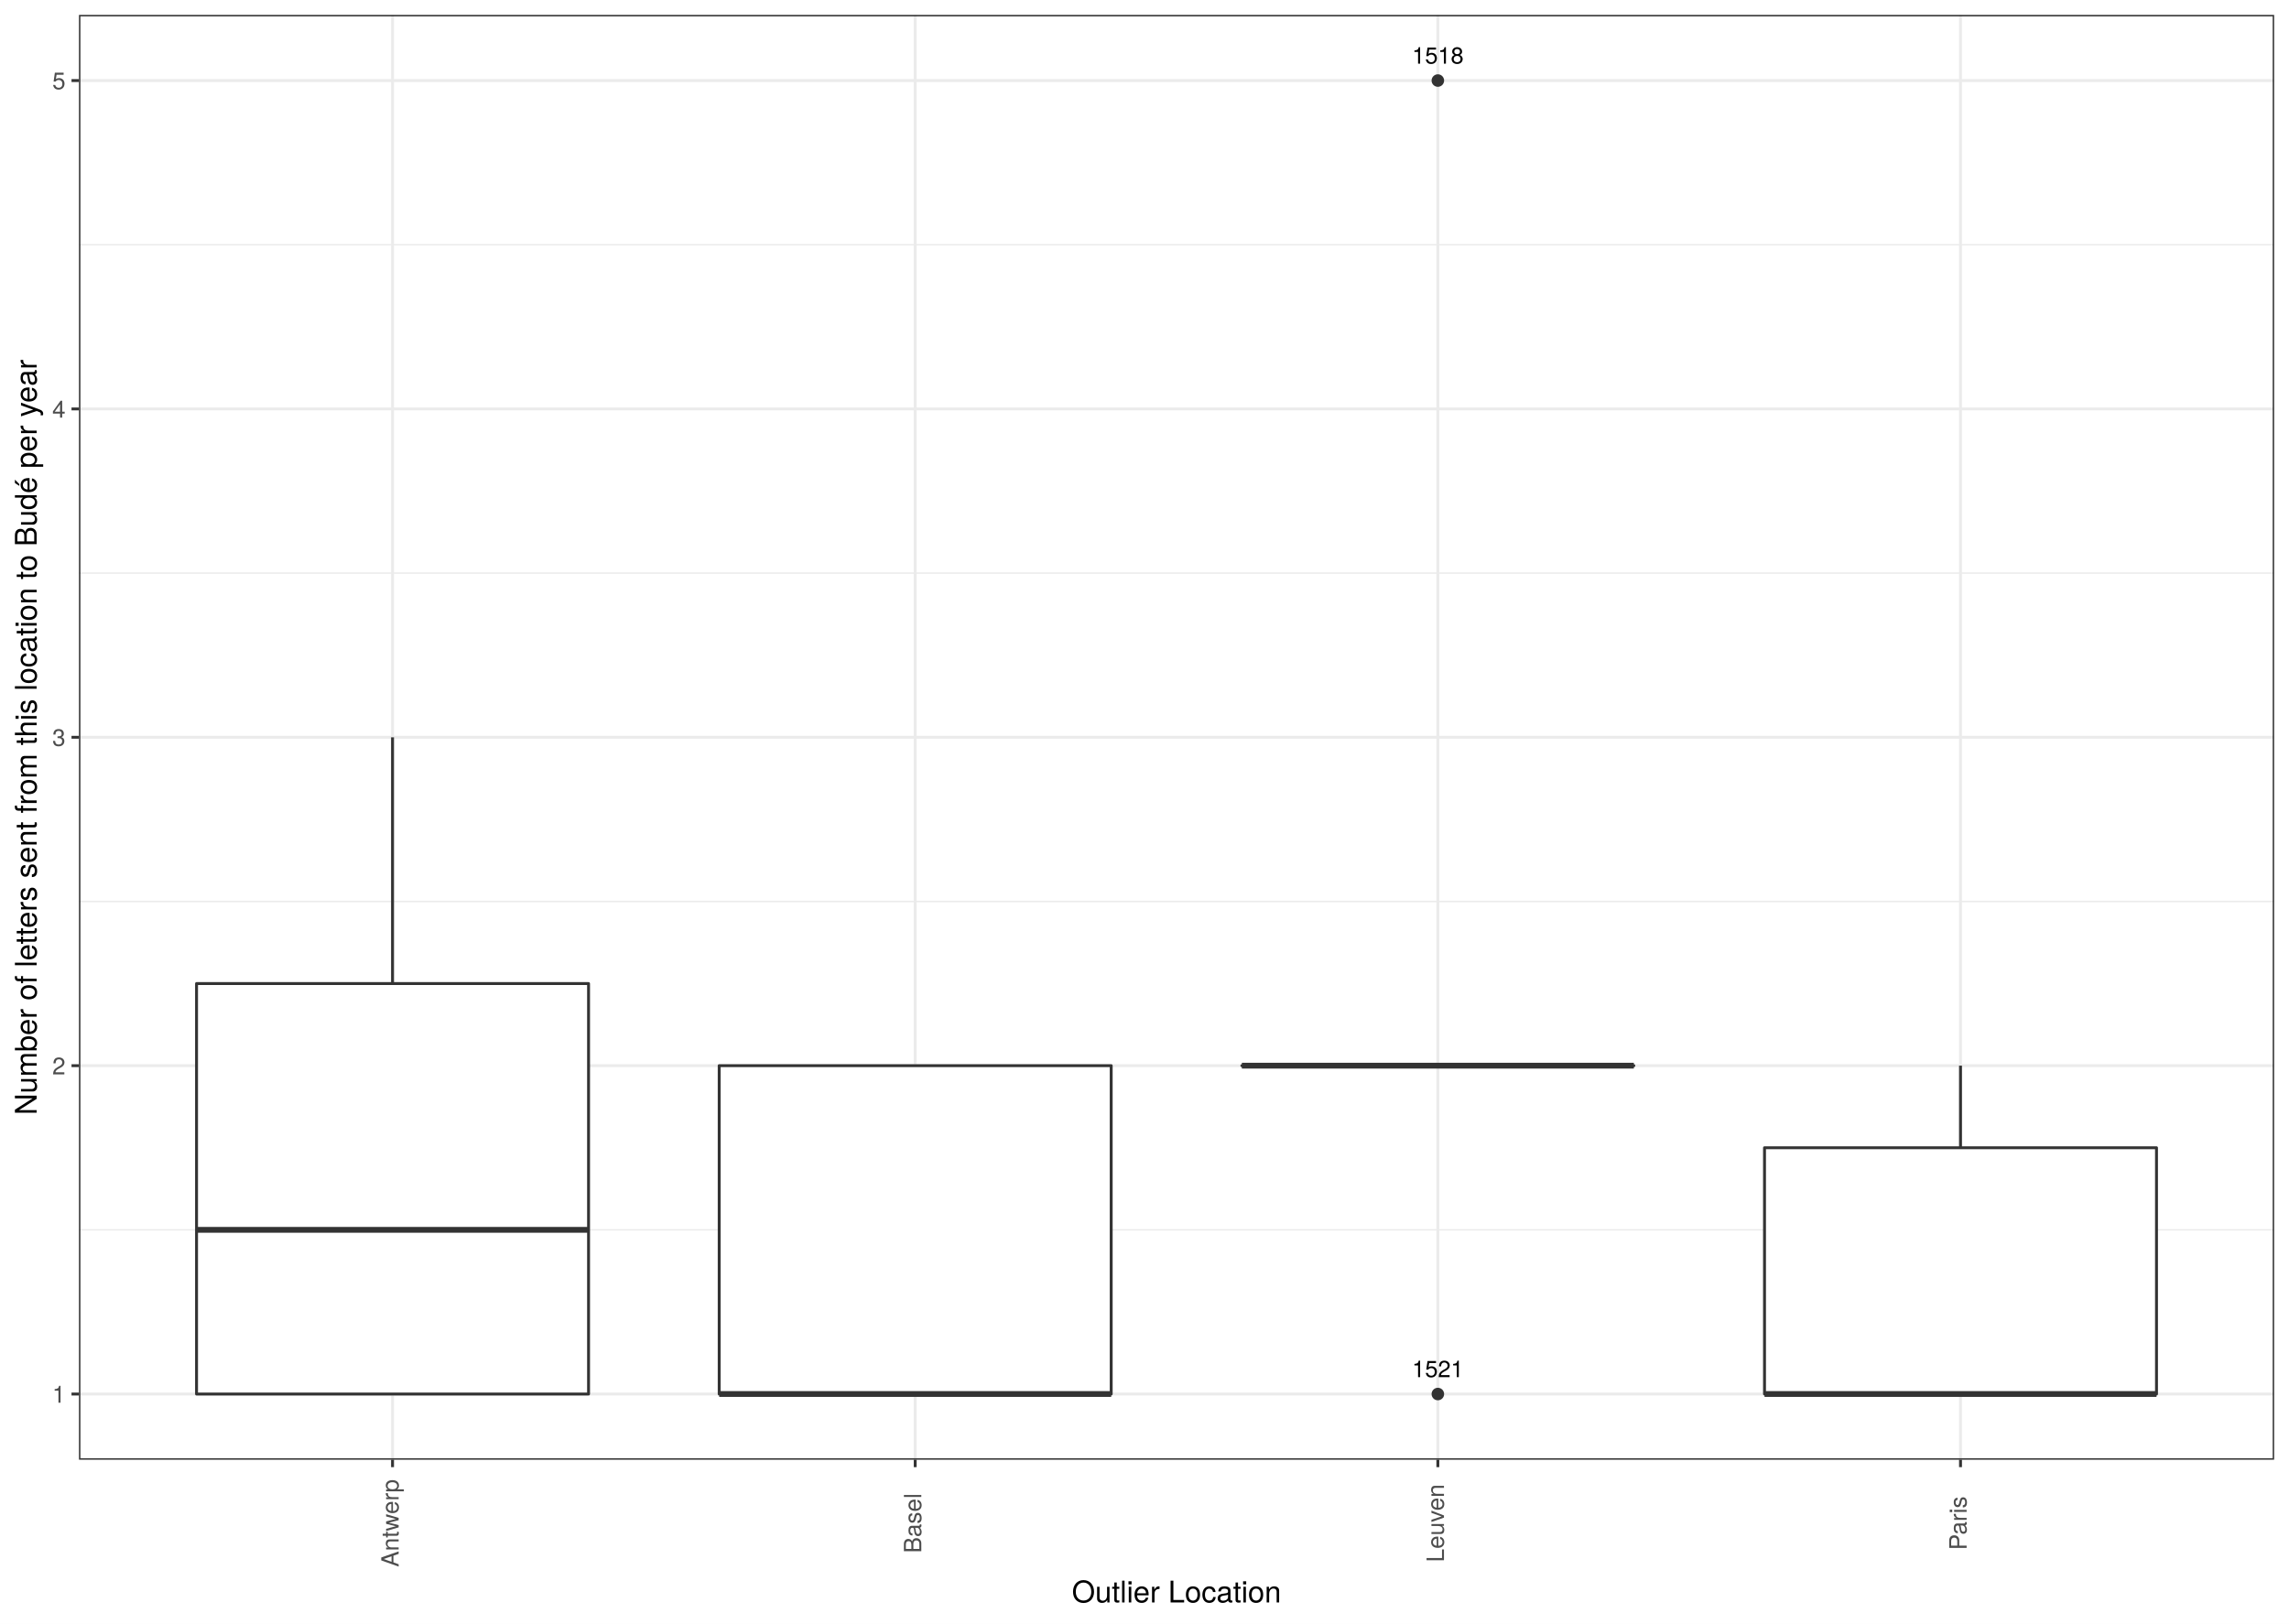
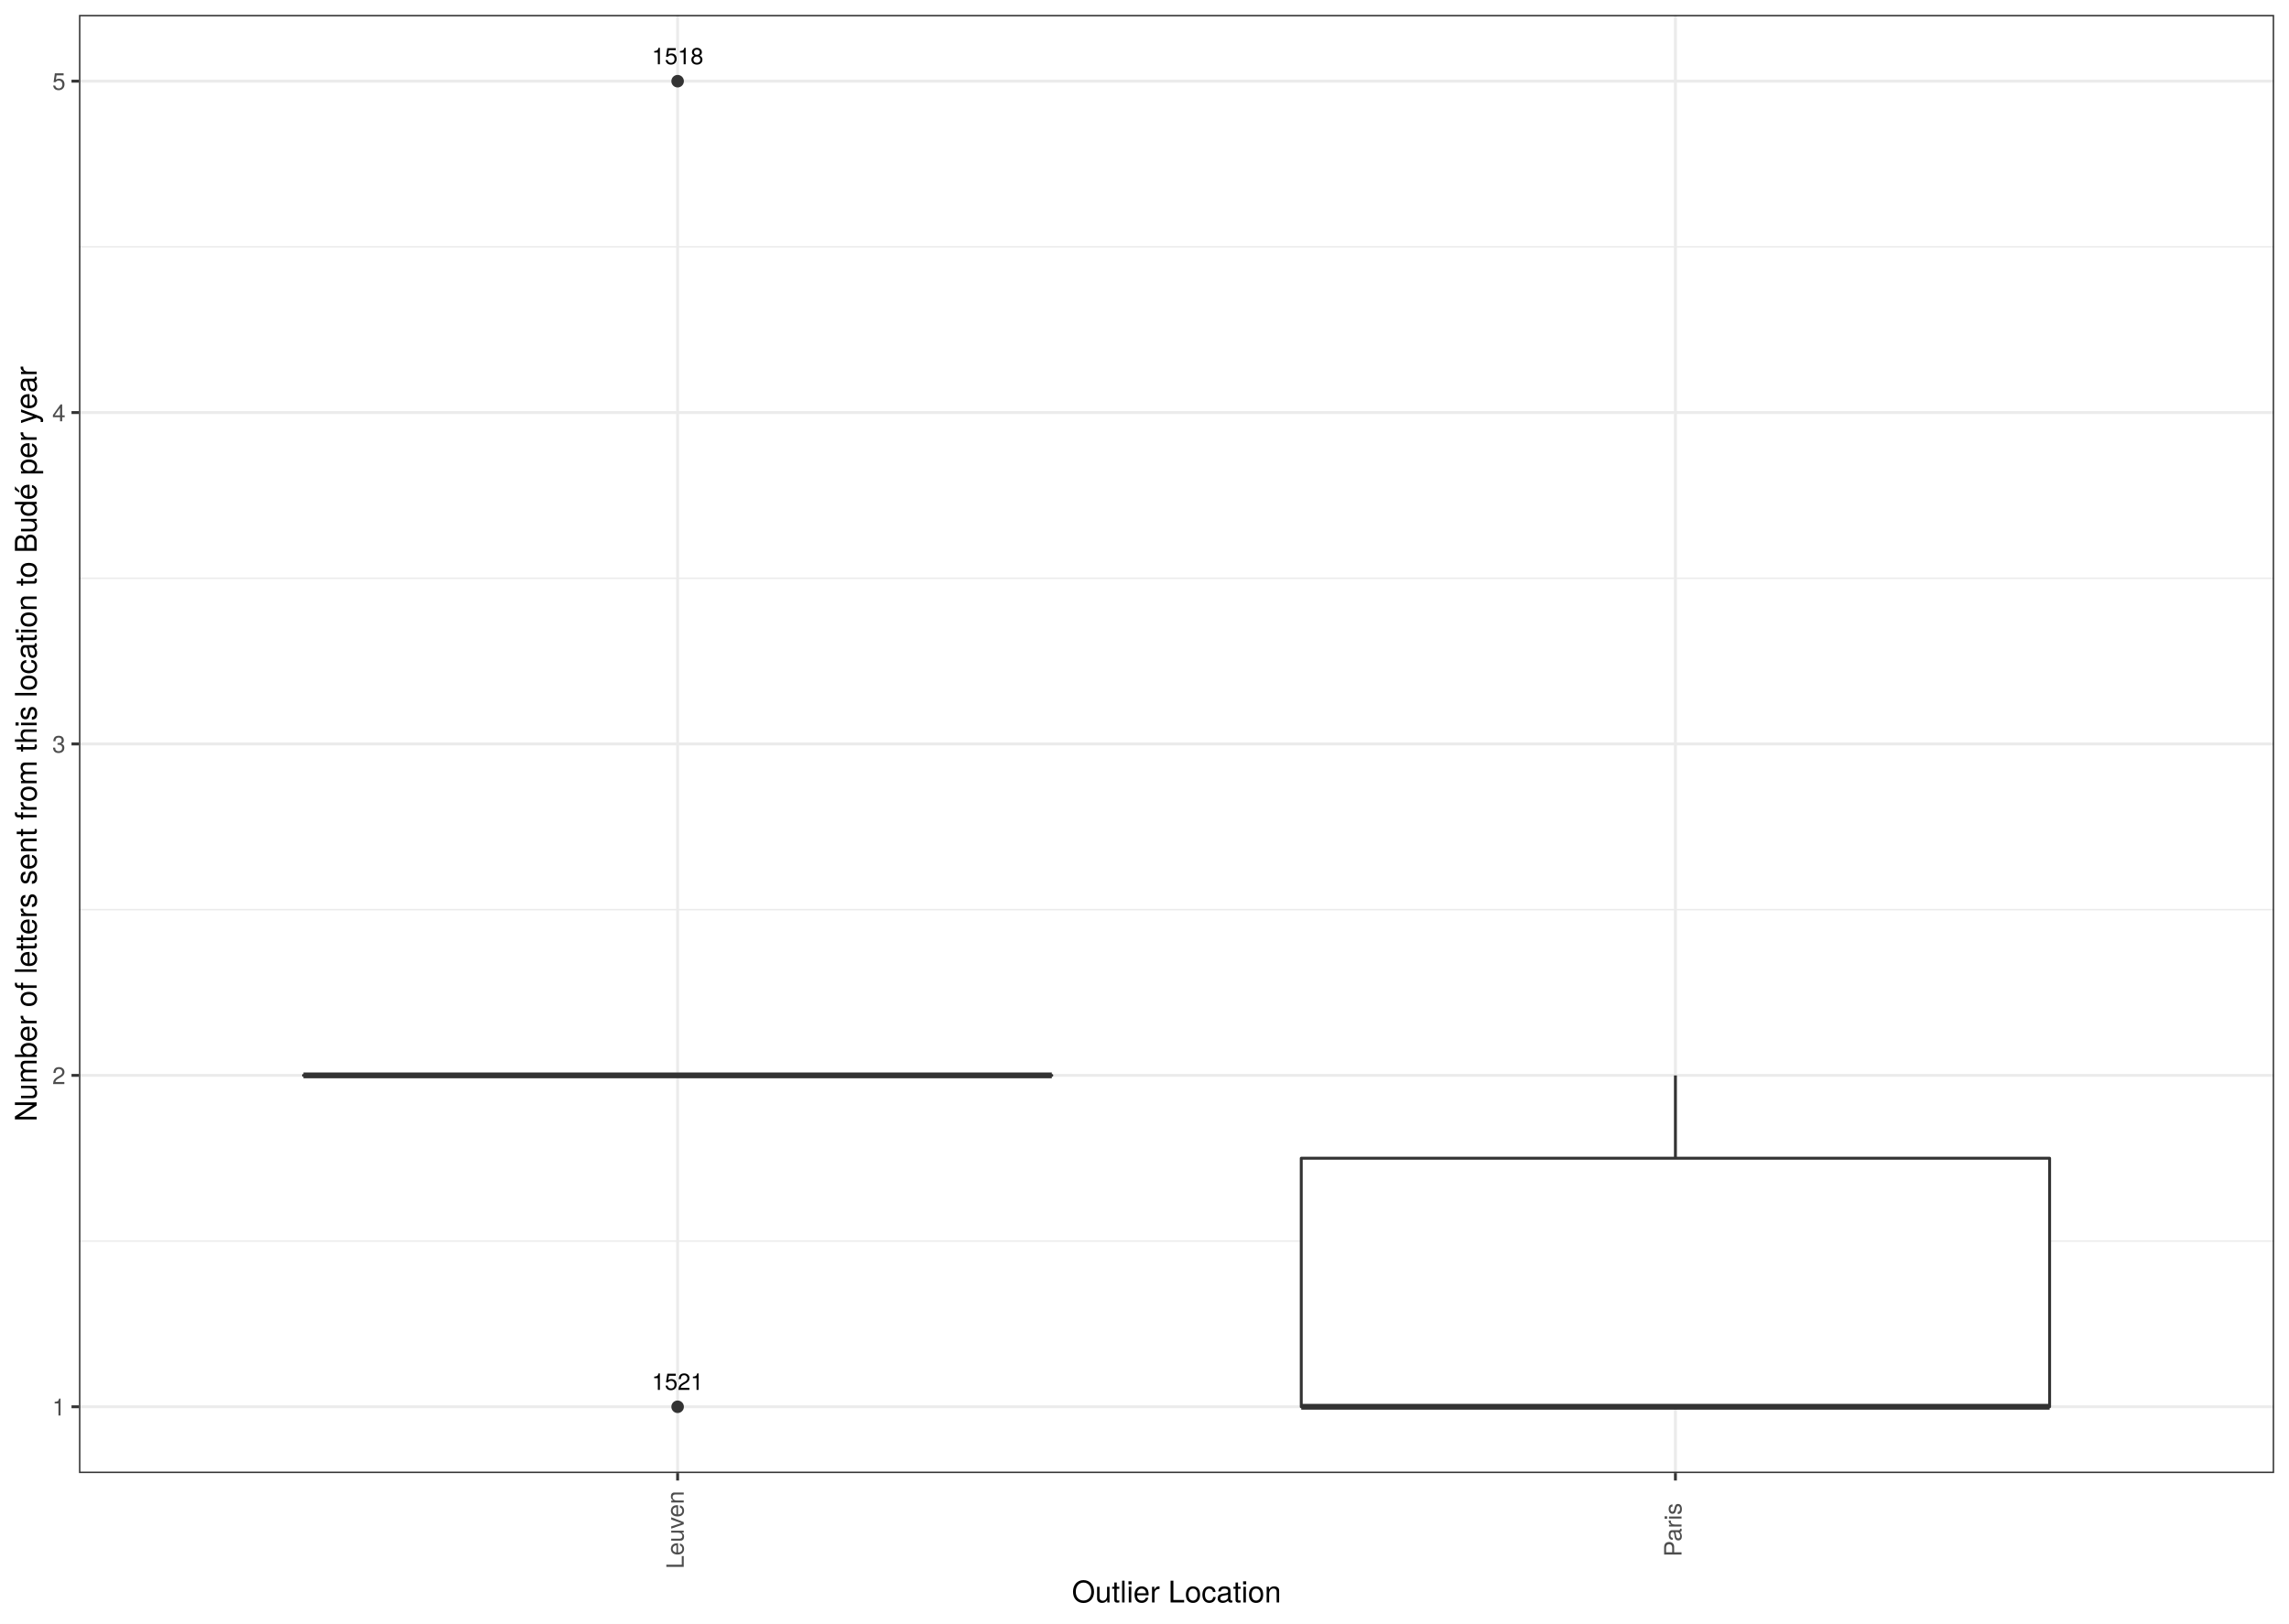
<svg xmlns="http://www.w3.org/2000/svg" class="svglite" width="842.40pt" height="597.60pt" viewBox="0 0 842.40 597.60">
  <defs>
    <style type="text/css">
    .svglite line, .svglite polyline, .svglite polygon, .svglite path, .svglite rect, .svglite circle {
      fill: none;
      stroke: #000000;
      stroke-linecap: round;
      stroke-linejoin: round;
      stroke-miterlimit: 10.00;
    }
    .svglite text {
      white-space: pre;
    }
  </style>
  </defs>
  <rect width="100%" height="100%" style="stroke: none; fill: #FFFFFF;" />
  <defs>
    <clipPath id="cpMC4wMHw4NDIuNDB8MC4wMHw1OTcuNjA=">
      <rect x="0.00" y="0.00" width="842.40" height="597.60" />
    </clipPath>
  </defs>
  <g clip-path="url(#cpMC4wMHw4NDIuNDB8MC4wMHw1OTcuNjA=)">
-     <rect x="0.00" y="-0" width="842.40" height="597.60" style="stroke-width: 1.07; stroke: #FFFFFF; fill: #FFFFFF;" />
+     <rect x="0.00" y="0.00" width="842.40" height="597.60" style="stroke-width: 1.07; stroke: #FFFFFF; fill: #FFFFFF;" />
  </g>
  <defs>
-     <clipPath id="cpMjkuMDZ8ODM2LjkyfDUuNDh8NTM3LjI5">
-       <rect x="29.06" y="5.48" width="807.87" height="531.81" />
+     <clipPath id="cpMjkuMDZ8ODM2LjkyfDUuNDh8NTQyLjIx">
+       <rect x="29.06" y="5.48" width="807.87" height="536.73" />
    </clipPath>
  </defs>
-   <g clip-path="url(#cpMjkuMDZ8ODM2LjkyfDUuNDh8NTM3LjI5)">
-     <rect x="29.06" y="5.48" width="807.87" height="531.81" style="stroke-width: 1.07; stroke: none; fill: #FFFFFF;" />
-     <polyline points="29.06,452.68 836.92,452.68 " style="stroke-width: 0.53; stroke: #EBEBEB; stroke-linecap: butt;" />
-     <polyline points="29.06,331.82 836.92,331.82 " style="stroke-width: 0.53; stroke: #EBEBEB; stroke-linecap: butt;" />
-     <polyline points="29.06,210.95 836.92,210.95 " style="stroke-width: 0.53; stroke: #EBEBEB; stroke-linecap: butt;" />
-     <polyline points="29.06,90.09 836.92,90.09 " style="stroke-width: 0.53; stroke: #EBEBEB; stroke-linecap: butt;" />
-     <polyline points="29.06,513.12 836.92,513.12 " style="stroke-width: 1.07; stroke: #EBEBEB; stroke-linecap: butt;" />
-     <polyline points="29.06,392.25 836.92,392.25 " style="stroke-width: 1.07; stroke: #EBEBEB; stroke-linecap: butt;" />
-     <polyline points="29.06,271.38 836.92,271.38 " style="stroke-width: 1.07; stroke: #EBEBEB; stroke-linecap: butt;" />
-     <polyline points="29.06,150.52 836.92,150.52 " style="stroke-width: 1.07; stroke: #EBEBEB; stroke-linecap: butt;" />
-     <polyline points="29.06,29.65 836.92,29.65 " style="stroke-width: 1.07; stroke: #EBEBEB; stroke-linecap: butt;" />
-     <polyline points="144.46,537.29 144.46,5.48 " style="stroke-width: 1.07; stroke: #EBEBEB; stroke-linecap: butt;" />
-     <polyline points="336.81,537.29 336.81,5.48 " style="stroke-width: 1.07; stroke: #EBEBEB; stroke-linecap: butt;" />
-     <polyline points="529.16,537.29 529.16,5.48 " style="stroke-width: 1.07; stroke: #EBEBEB; stroke-linecap: butt;" />
-     <polyline points="721.51,537.29 721.51,5.48 " style="stroke-width: 1.07; stroke: #EBEBEB; stroke-linecap: butt;" />
-     <line x1="144.46" y1="362.03" x2="144.46" y2="271.38" style="stroke-width: 1.07; stroke: #333333; stroke-linecap: butt;" />
-     <line x1="144.46" y1="513.12" x2="144.46" y2="513.12" style="stroke-width: 1.07; stroke: #333333; stroke-linecap: butt;" />
-     <polygon points="72.33,362.03 72.33,513.12 216.60,513.12 216.60,362.03 72.33,362.03 " style="stroke-width: 1.07; stroke: #333333; fill: #FFFFFF;" />
-     <line x1="72.33" y1="452.68" x2="216.60" y2="452.68" style="stroke-width: 2.13; stroke: #333333; stroke-linecap: butt;" />
-     <line x1="336.81" y1="392.25" x2="336.81" y2="392.25" style="stroke-width: 1.07; stroke: #333333; stroke-linecap: butt;" />
-     <line x1="336.81" y1="513.12" x2="336.81" y2="513.12" style="stroke-width: 1.07; stroke: #333333; stroke-linecap: butt;" />
-     <polygon points="264.68,392.25 264.68,513.12 408.94,513.12 408.94,392.25 264.68,392.25 " style="stroke-width: 1.07; stroke: #333333; fill: #FFFFFF;" />
-     <line x1="264.68" y1="513.12" x2="408.94" y2="513.12" style="stroke-width: 2.13; stroke: #333333; stroke-linecap: butt;" />
-     <circle cx="529.16" cy="29.65" r="1.95" style="stroke-width: 0.71; stroke: #333333; fill: #333333;" />
-     <circle cx="529.16" cy="513.12" r="1.95" style="stroke-width: 0.71; stroke: #333333; fill: #333333;" />
-     <line x1="529.16" y1="392.25" x2="529.16" y2="392.25" style="stroke-width: 1.07; stroke: #333333; stroke-linecap: butt;" />
-     <line x1="529.16" y1="392.25" x2="529.16" y2="392.25" style="stroke-width: 1.07; stroke: #333333; stroke-linecap: butt;" />
-     <polygon points="457.03,392.25 457.03,392.25 601.29,392.25 601.29,392.25 457.03,392.25 " style="stroke-width: 1.07; stroke: #333333; fill: #FFFFFF;" />
-     <line x1="457.03" y1="392.25" x2="601.29" y2="392.25" style="stroke-width: 2.13; stroke: #333333; stroke-linecap: butt;" />
-     <line x1="721.51" y1="422.47" x2="721.51" y2="392.25" style="stroke-width: 1.07; stroke: #333333; stroke-linecap: butt;" />
-     <line x1="721.51" y1="513.12" x2="721.51" y2="513.12" style="stroke-width: 1.07; stroke: #333333; stroke-linecap: butt;" />
-     <polygon points="649.38,422.47 649.38,513.12 793.64,513.12 793.64,422.47 649.38,422.47 " style="stroke-width: 1.07; stroke: #333333; fill: #FFFFFF;" />
-     <line x1="649.38" y1="513.12" x2="793.64" y2="513.12" style="stroke-width: 2.13; stroke: #333333; stroke-linecap: butt;" />
-     <text x="529.16" y="23.43" text-anchor="middle" style="font-size: 8.54px; font-family: &quot;TeX Gyre Heros&quot;;" textLength="21.72px" lengthAdjust="spacingAndGlyphs">1518</text>
-     <text x="529.16" y="506.90" text-anchor="middle" style="font-size: 8.54px; font-family: &quot;TeX Gyre Heros&quot;;" textLength="21.72px" lengthAdjust="spacingAndGlyphs">1521</text>
-     <rect x="29.06" y="5.48" width="807.87" height="531.81" style="stroke-width: 1.07; stroke: #333333;" />
+   <g clip-path="url(#cpMjkuMDZ8ODM2LjkyfDUuNDh8NTQyLjIx)">
+     <rect x="29.06" y="5.48" width="807.87" height="536.73" style="stroke-width: 1.07; stroke: none; fill: #FFFFFF;" />
+     <polyline points="29.06,456.82 836.92,456.82 " style="stroke-width: 0.53; stroke: #EBEBEB; stroke-linecap: butt;" />
+     <polyline points="29.06,334.83 836.92,334.83 " style="stroke-width: 0.53; stroke: #EBEBEB; stroke-linecap: butt;" />
+     <polyline points="29.06,212.85 836.92,212.85 " style="stroke-width: 0.53; stroke: #EBEBEB; stroke-linecap: butt;" />
+     <polyline points="29.06,90.87 836.92,90.87 " style="stroke-width: 0.53; stroke: #EBEBEB; stroke-linecap: butt;" />
+     <polyline points="29.06,517.81 836.92,517.81 " style="stroke-width: 1.07; stroke: #EBEBEB; stroke-linecap: butt;" />
+     <polyline points="29.06,395.83 836.92,395.83 " style="stroke-width: 1.07; stroke: #EBEBEB; stroke-linecap: butt;" />
+     <polyline points="29.06,273.84 836.92,273.84 " style="stroke-width: 1.07; stroke: #EBEBEB; stroke-linecap: butt;" />
+     <polyline points="29.06,151.86 836.92,151.86 " style="stroke-width: 1.07; stroke: #EBEBEB; stroke-linecap: butt;" />
+     <polyline points="29.06,29.88 836.92,29.88 " style="stroke-width: 1.07; stroke: #EBEBEB; stroke-linecap: butt;" />
+     <polyline points="249.38,542.21 249.38,5.48 " style="stroke-width: 1.07; stroke: #EBEBEB; stroke-linecap: butt;" />
+     <polyline points="616.59,542.21 616.59,5.48 " style="stroke-width: 1.07; stroke: #EBEBEB; stroke-linecap: butt;" />
+     <circle cx="249.38" cy="29.88" r="1.95" style="stroke-width: 0.71; stroke: #333333; fill: #333333;" />
+     <circle cx="249.38" cy="517.81" r="1.95" style="stroke-width: 0.71; stroke: #333333; fill: #333333;" />
+     <line x1="249.38" y1="395.83" x2="249.38" y2="395.83" style="stroke-width: 1.07; stroke: #333333; stroke-linecap: butt;" />
+     <line x1="249.38" y1="395.83" x2="249.38" y2="395.83" style="stroke-width: 1.07; stroke: #333333; stroke-linecap: butt;" />
+     <polygon points="111.68,395.83 111.68,395.83 387.09,395.83 387.09,395.83 111.68,395.83 " style="stroke-width: 1.07; stroke: #333333; fill: #FFFFFF;" />
+     <line x1="111.68" y1="395.83" x2="387.09" y2="395.83" style="stroke-width: 2.13; stroke: #333333; stroke-linecap: butt;" />
+     <line x1="616.59" y1="426.32" x2="616.59" y2="395.83" style="stroke-width: 1.07; stroke: #333333; stroke-linecap: butt;" />
+     <line x1="616.59" y1="517.81" x2="616.59" y2="517.81" style="stroke-width: 1.07; stroke: #333333; stroke-linecap: butt;" />
+     <polygon points="478.89,426.32 478.89,517.81 754.30,517.81 754.30,426.32 478.89,426.32 " style="stroke-width: 1.07; stroke: #333333; fill: #FFFFFF;" />
+     <line x1="478.89" y1="517.81" x2="754.30" y2="517.81" style="stroke-width: 2.13; stroke: #333333; stroke-linecap: butt;" />
+     <text x="249.38" y="23.66" text-anchor="middle" style="font-size: 8.54px; font-family: &quot;TeX Gyre Heros&quot;;" textLength="21.72px" lengthAdjust="spacingAndGlyphs">1518</text>
+     <text x="249.38" y="511.59" text-anchor="middle" style="font-size: 8.54px; font-family: &quot;TeX Gyre Heros&quot;;" textLength="21.72px" lengthAdjust="spacingAndGlyphs">1521</text>
+     <rect x="29.06" y="5.48" width="807.87" height="536.73" style="stroke-width: 1.07; stroke: #333333;" />
  </g>
  <g clip-path="url(#cpMC4wMHw4NDIuNDB8MC4wMHw1OTcuNjA=)">
-     <text x="24.12" y="516.32" text-anchor="end" style="font-size: 8.80px;fill: #4D4D4D; font-family: &quot;TeX Gyre Heros&quot;;" textLength="5.59px" lengthAdjust="spacingAndGlyphs">1</text>
-     <text x="24.12" y="395.46" text-anchor="end" style="font-size: 8.80px;fill: #4D4D4D; font-family: &quot;TeX Gyre Heros&quot;;" textLength="5.59px" lengthAdjust="spacingAndGlyphs">2</text>
-     <text x="24.12" y="274.59" text-anchor="end" style="font-size: 8.80px;fill: #4D4D4D; font-family: &quot;TeX Gyre Heros&quot;;" textLength="5.59px" lengthAdjust="spacingAndGlyphs">3</text>
-     <text x="24.12" y="153.73" text-anchor="end" style="font-size: 8.80px;fill: #4D4D4D; font-family: &quot;TeX Gyre Heros&quot;;" textLength="5.59px" lengthAdjust="spacingAndGlyphs">4</text>
-     <text x="24.12" y="32.86" text-anchor="end" style="font-size: 8.80px;fill: #4D4D4D; font-family: &quot;TeX Gyre Heros&quot;;" textLength="5.59px" lengthAdjust="spacingAndGlyphs">5</text>
-     <polyline points="26.32,513.12 29.06,513.12 " style="stroke-width: 1.07; stroke: #333333; stroke-linecap: butt;" />
-     <polyline points="26.32,392.25 29.06,392.25 " style="stroke-width: 1.07; stroke: #333333; stroke-linecap: butt;" />
-     <polyline points="26.32,271.38 29.06,271.38 " style="stroke-width: 1.07; stroke: #333333; stroke-linecap: butt;" />
-     <polyline points="26.32,150.52 29.06,150.52 " style="stroke-width: 1.07; stroke: #333333; stroke-linecap: butt;" />
-     <polyline points="26.32,29.65 29.06,29.65 " style="stroke-width: 1.07; stroke: #333333; stroke-linecap: butt;" />
-     <polyline points="144.46,540.03 144.46,537.29 " style="stroke-width: 1.07; stroke: #333333; stroke-linecap: butt;" />
-     <polyline points="336.81,540.03 336.81,537.29 " style="stroke-width: 1.07; stroke: #333333; stroke-linecap: butt;" />
-     <polyline points="529.16,540.03 529.16,537.29 " style="stroke-width: 1.07; stroke: #333333; stroke-linecap: butt;" />
-     <polyline points="721.51,540.03 721.51,537.29 " style="stroke-width: 1.07; stroke: #333333; stroke-linecap: butt;" />
-     <text transform="translate(146.71,560.65) rotate(-90)" text-anchor="middle" style="font-size: 8.80px;fill: #4D4D4D; font-family: &quot;TeX Gyre Heros&quot;;" textLength="36.85px" lengthAdjust="spacingAndGlyphs">Antwerp</text>
-     <text transform="translate(339.06,560.65) rotate(-90)" text-anchor="middle" style="font-size: 8.80px;fill: #4D4D4D; font-family: &quot;TeX Gyre Heros&quot;;" textLength="23.88px" lengthAdjust="spacingAndGlyphs">Basel</text>
-     <text transform="translate(531.41,560.65) rotate(-90)" text-anchor="middle" style="font-size: 8.80px;fill: #4D4D4D; font-family: &quot;TeX Gyre Heros&quot;;" textLength="31.93px" lengthAdjust="spacingAndGlyphs">Leuven</text>
-     <text transform="translate(723.76,560.65) rotate(-90)" text-anchor="middle" style="font-size: 8.80px;fill: #4D4D4D; font-family: &quot;TeX Gyre Heros&quot;;" textLength="20.95px" lengthAdjust="spacingAndGlyphs">Paris</text>
+     <text x="24.12" y="521.02" text-anchor="end" style="font-size: 8.80px;fill: #4D4D4D; font-family: &quot;TeX Gyre Heros&quot;;" textLength="5.59px" lengthAdjust="spacingAndGlyphs">1</text>
+     <text x="24.12" y="399.03" text-anchor="end" style="font-size: 8.80px;fill: #4D4D4D; font-family: &quot;TeX Gyre Heros&quot;;" textLength="5.59px" lengthAdjust="spacingAndGlyphs">2</text>
+     <text x="24.12" y="277.05" text-anchor="end" style="font-size: 8.80px;fill: #4D4D4D; font-family: &quot;TeX Gyre Heros&quot;;" textLength="5.59px" lengthAdjust="spacingAndGlyphs">3</text>
+     <text x="24.12" y="155.07" text-anchor="end" style="font-size: 8.80px;fill: #4D4D4D; font-family: &quot;TeX Gyre Heros&quot;;" textLength="5.59px" lengthAdjust="spacingAndGlyphs">4</text>
+     <text x="24.12" y="33.08" text-anchor="end" style="font-size: 8.80px;fill: #4D4D4D; font-family: &quot;TeX Gyre Heros&quot;;" textLength="5.59px" lengthAdjust="spacingAndGlyphs">5</text>
+     <polyline points="26.32,517.81 29.06,517.81 " style="stroke-width: 1.07; stroke: #333333; stroke-linecap: butt;" />
+     <polyline points="26.32,395.83 29.06,395.83 " style="stroke-width: 1.07; stroke: #333333; stroke-linecap: butt;" />
+     <polyline points="26.32,273.84 29.06,273.84 " style="stroke-width: 1.07; stroke: #333333; stroke-linecap: butt;" />
+     <polyline points="26.32,151.86 29.06,151.86 " style="stroke-width: 1.07; stroke: #333333; stroke-linecap: butt;" />
+     <polyline points="26.32,29.88 29.06,29.88 " style="stroke-width: 1.07; stroke: #333333; stroke-linecap: butt;" />
+     <polyline points="249.38,544.95 249.38,542.21 " style="stroke-width: 1.07; stroke: #333333; stroke-linecap: butt;" />
+     <polyline points="616.59,544.95 616.59,542.21 " style="stroke-width: 1.07; stroke: #333333; stroke-linecap: butt;" />
+     <text transform="translate(251.63,563.10) rotate(-90)" text-anchor="middle" style="font-size: 8.80px;fill: #4D4D4D; font-family: &quot;TeX Gyre Heros&quot;;" textLength="31.93px" lengthAdjust="spacingAndGlyphs">Leuven</text>
+     <text transform="translate(618.84,563.10) rotate(-90)" text-anchor="middle" style="font-size: 8.80px;fill: #4D4D4D; font-family: &quot;TeX Gyre Heros&quot;;" textLength="20.95px" lengthAdjust="spacingAndGlyphs">Paris</text>
    <text x="432.99" y="589.83" text-anchor="middle" style="font-size: 11.00px; font-family: &quot;TeX Gyre Heros&quot;;" textLength="87.38px" lengthAdjust="spacingAndGlyphs">Outlier Location</text>
-     <text transform="translate(13.50,271.38) rotate(-90)" text-anchor="middle" style="font-size: 11.00px; font-family: &quot;TeX Gyre Heros&quot;;" textLength="323.99px" lengthAdjust="spacingAndGlyphs"> Number of letters sent from this location to Budé per year</text>
+     <text transform="translate(13.50,273.84) rotate(-90)" text-anchor="middle" style="font-size: 11.00px; font-family: &quot;TeX Gyre Heros&quot;;" textLength="323.99px" lengthAdjust="spacingAndGlyphs"> Number of letters sent from this location to Budé per year</text>
  </g>
</svg>
